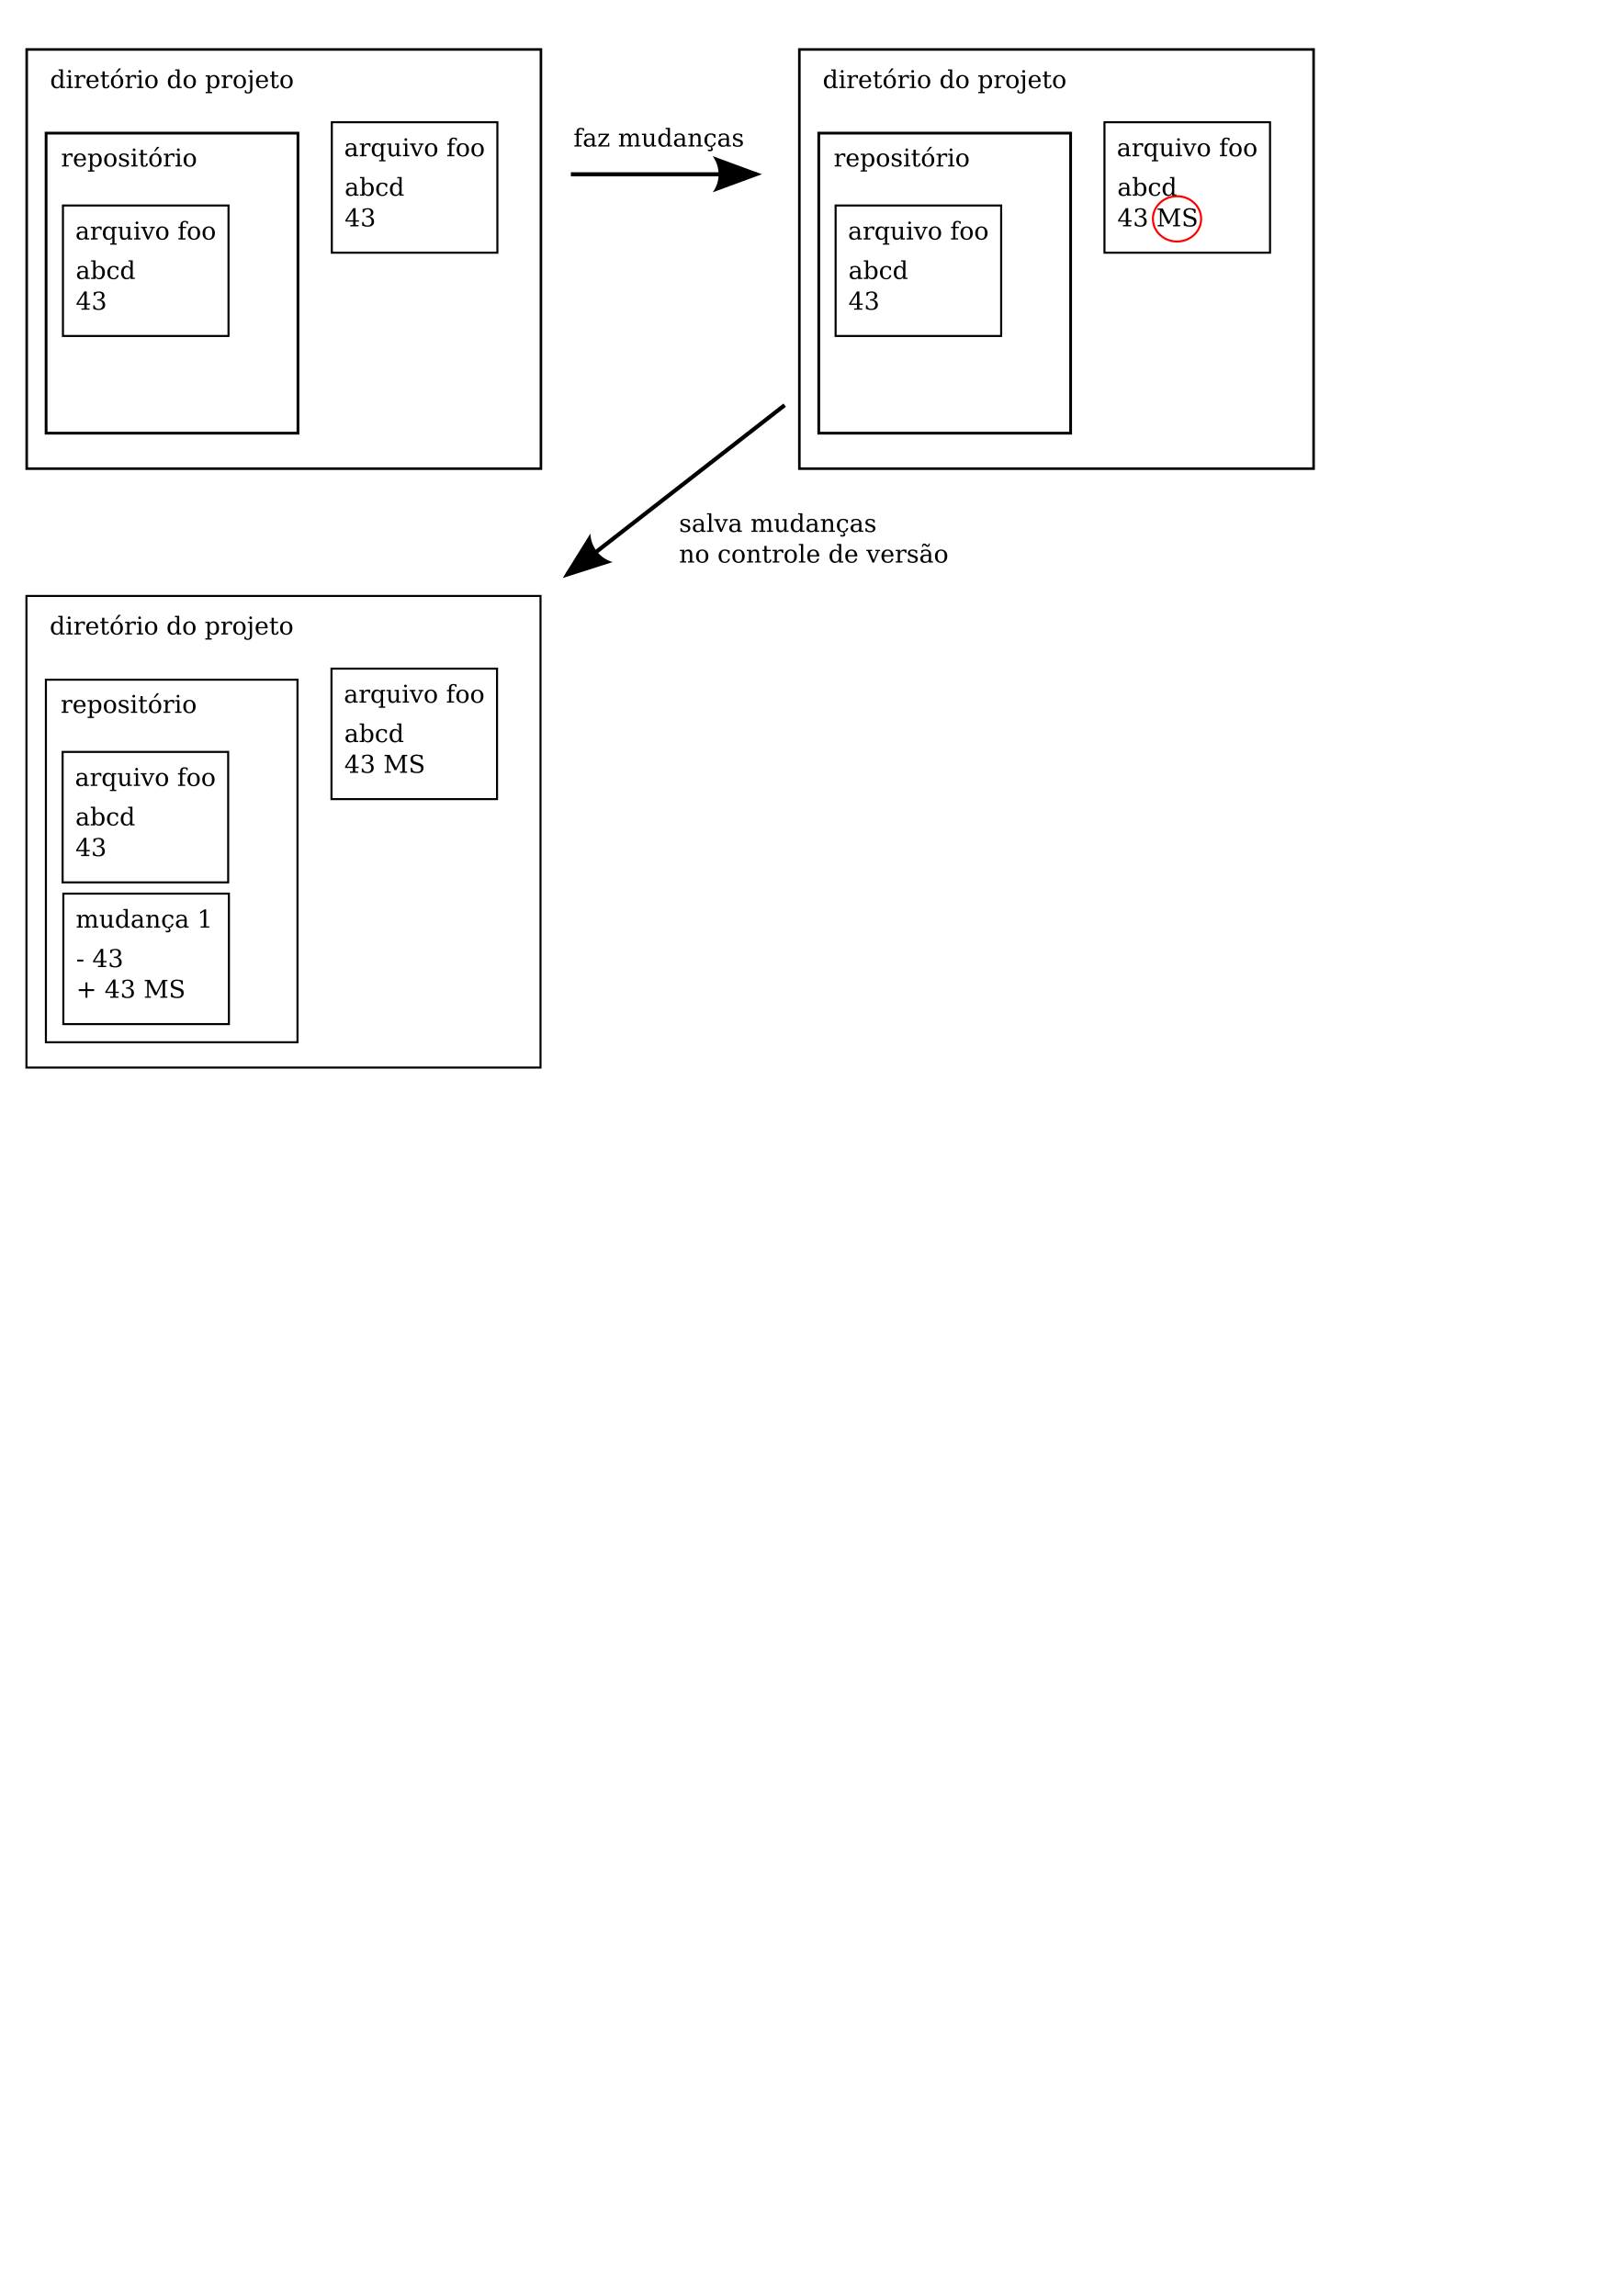
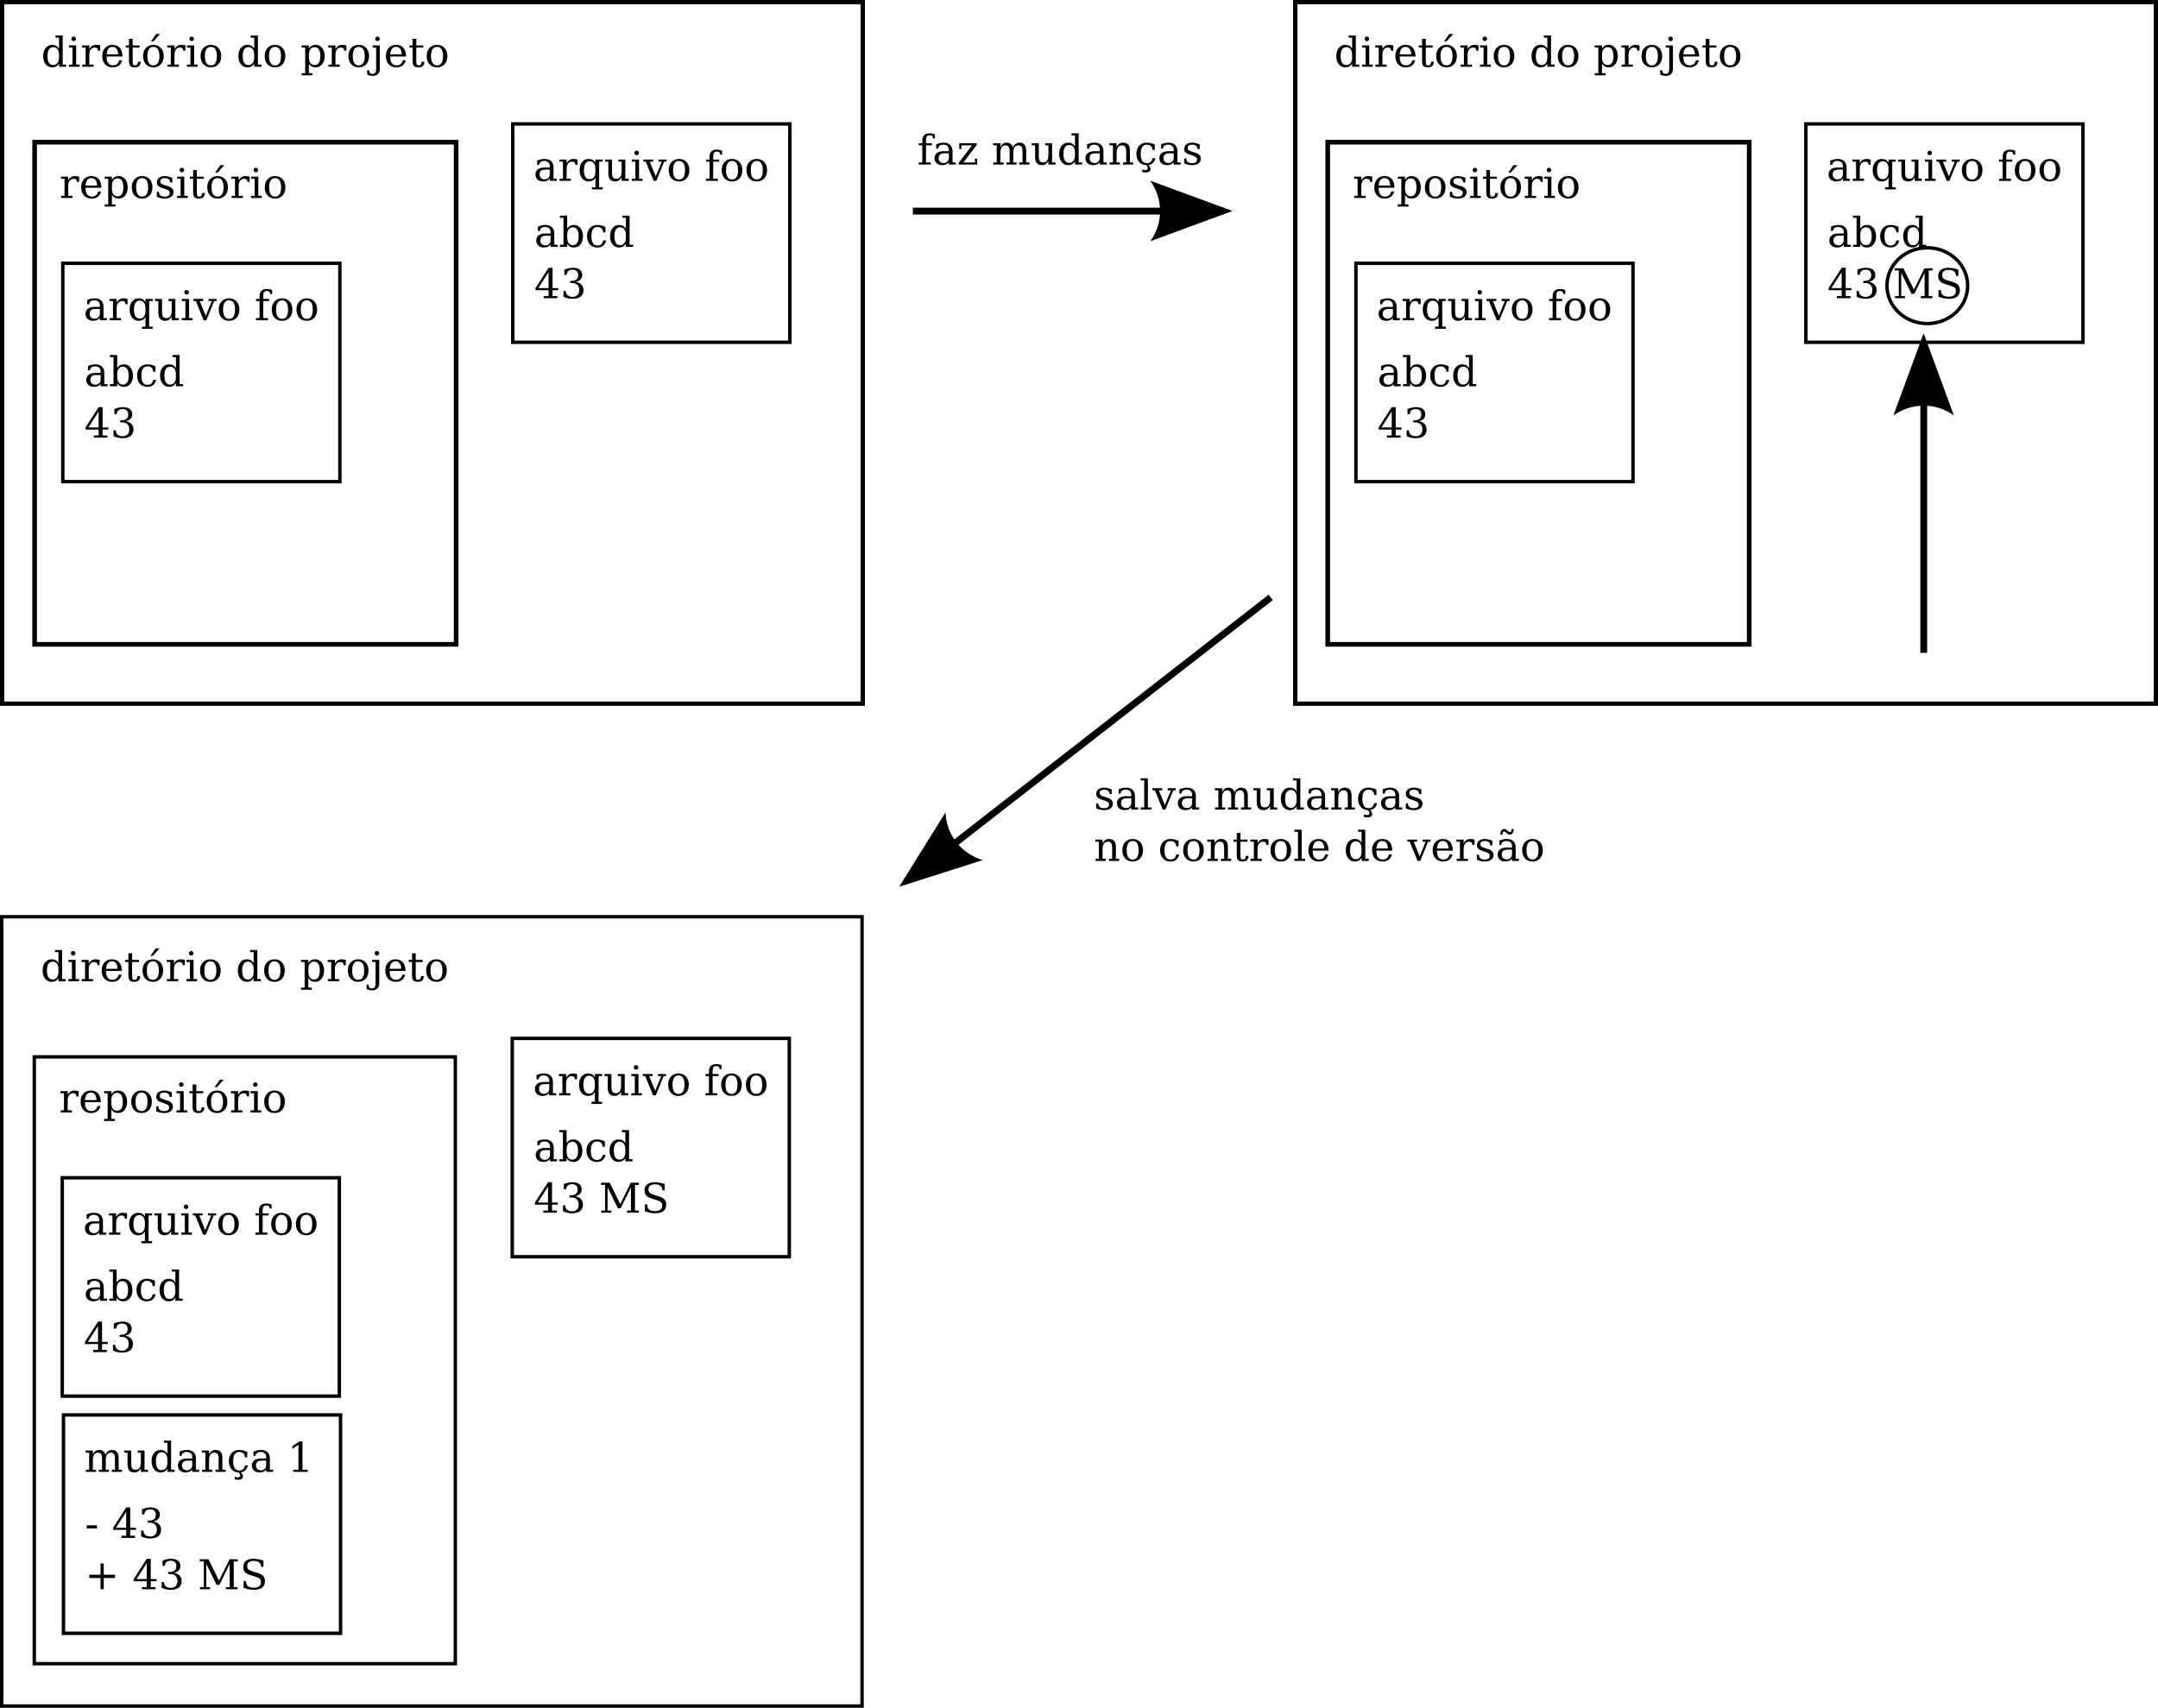
- <svg xmlns="http://www.w3.org/2000/svg" width="210mm" height="297mm" id="svg2">
+ <svg xmlns="http://www.w3.org/2000/svg" width="630.314" height="498.886" id="svg2" version="1.0">
  <defs id="defs4">
-     <marker orient="auto" refY="0.0" refX="0.0" id="Arrow2Lend" style="overflow:visible;">
-       <path id="path11012" style="font-size:12.0;fill-rule:evenodd;stroke-width:0.625;stroke-linejoin:round;" d="M 8.719,4.034 L -2.207,0.016 L 8.719,-4.002 C 6.973,-1.63 6.983,1.616 8.719,4.034 z " transform="scale(1.1) rotate(180) translate(1,0)" />
+     <marker orient="auto" refY="0" refX="0" id="Arrow2Lend" style="overflow:visible">
+       <path id="path11012" style="font-size:12px;fill-rule:evenodd;stroke-width:0.625;stroke-linejoin:round" d="M 8.719,4.034 L -2.207,0.016 L 8.719,-4.002 C 6.973,-1.63 6.983,1.616 8.719,4.034 z" transform="matrix(-1.1,0,0,-1.1,-1.1,0)" />
    </marker>
  </defs>
-   <g id="layer1">
-     <g id="g16338">
+   <g id="layer1" transform="translate(-12.42533,-23.55114)">
+     <g id="g3506">
      <text id="text8040" y="71.627" x="280.349" style="font-size:12px;font-style:normal;font-variant:normal;font-weight:normal;font-stretch:normal;fill:#000000;fill-opacity:1;stroke:none;stroke-width:1px;stroke-linecap:butt;stroke-linejoin:miter;stroke-opacity:1;font-family:Bitstream Vera Serif" xml:space="preserve">
        <tspan id="tspan8044" y="71.627" x="280.349">faz mudanças</tspan>
      </text>
      <path id="path8048" d="M 279.058,85.219 L 369.773,85.219" style="fill:none;fill-rule:evenodd;stroke:#000000;stroke-width:2;stroke-linecap:butt;stroke-linejoin:miter;marker-end:url(#Arrow2Lend);stroke-miterlimit:4;stroke-dasharray:none;stroke-opacity:1" />
-       <g id="g16267">
-         <g id="g11186" transform="translate(-1.620741,0)">
-           <rect y="65.09" x="24.157" height="146.687" width="123.115" id="rect2160" style="fill:none;fill-opacity:1;fill-rule:evenodd;stroke:#000000;stroke-width:1.359;stroke-linecap:butt;stroke-linejoin:miter;stroke-miterlimit:4;stroke-dasharray:none;stroke-dashoffset:0;stroke-opacity:1" />
-           <text id="text4103" y="81.387" x="31.427" style="font-size:12px;font-style:normal;font-variant:normal;font-weight:normal;font-stretch:normal;fill:#000000;fill-opacity:1;stroke:none;stroke-width:1px;stroke-linecap:butt;stroke-linejoin:miter;stroke-opacity:1;font-family:Bitstream Vera Serif" xml:space="preserve">
-             <tspan y="81.387" x="31.427" id="tspan4105">repositório</tspan>
+       <g transform="translate(-1.620741,0)" id="g11186">
+         <rect style="fill:none;fill-opacity:1;fill-rule:evenodd;stroke:#000000;stroke-width:1.359;stroke-linecap:butt;stroke-linejoin:miter;stroke-miterlimit:4;stroke-dasharray:none;stroke-dashoffset:0;stroke-opacity:1" id="rect2160" width="123.115" height="146.687" x="24.157" y="65.09" />
+         <text xml:space="preserve" style="font-size:12px;font-style:normal;font-variant:normal;font-weight:normal;font-stretch:normal;fill:#000000;fill-opacity:1;stroke:none;stroke-width:1px;stroke-linecap:butt;stroke-linejoin:miter;stroke-opacity:1;font-family:Bitstream Vera Serif" x="31.427" y="81.387" id="text4103">
+           <tspan id="tspan4105" x="31.427" y="81.387">repositório</tspan>
+         </text>
+         <rect style="fill:none;fill-opacity:1;fill-rule:evenodd;stroke:#000000;stroke-width:1.254;stroke-linecap:butt;stroke-linejoin:miter;stroke-miterlimit:4;stroke-dasharray:none;stroke-dashoffset:0;stroke-opacity:1" id="rect5081" width="251.368" height="204.94" x="14.673" y="24.178" />
+         <text xml:space="preserve" style="font-size:12px;font-style:normal;font-variant:normal;font-weight:normal;font-stretch:normal;fill:#000000;fill-opacity:1;stroke:none;stroke-width:1px;stroke-linecap:butt;stroke-linejoin:miter;stroke-opacity:1;font-family:Bitstream Vera Serif" x="26.063" y="43.056" id="text7021">
+           <tspan id="tspan7023" x="26.063" y="43.056">diretório do projeto</tspan>
+         </text>
+         <g id="g9028">
+           <rect y="100.469" x="32.392" height="63.787" width="80.929" id="rect4097" style="fill:none;fill-opacity:1;fill-rule:evenodd;stroke:#000000;stroke-width:1;stroke-linecap:butt;stroke-linejoin:miter;stroke-miterlimit:4;stroke-dasharray:none;stroke-dashoffset:0;stroke-opacity:1" />
+           <text id="text4099" y="117.101" x="38.427" style="font-size:12px;font-style:normal;font-variant:normal;font-weight:normal;font-stretch:normal;fill:#000000;fill-opacity:1;stroke:none;stroke-width:1px;stroke-linecap:butt;stroke-linejoin:miter;stroke-opacity:1;font-family:Bitstream Vera Serif" xml:space="preserve">
+             <tspan y="117.101" x="38.427" id="tspan4101">arquivo foo</tspan>
          </text>
-           <rect y="24.178" x="14.673" height="204.94" width="251.368" id="rect5081" style="fill:none;fill-opacity:1;fill-rule:evenodd;stroke:#000000;stroke-width:1.254;stroke-linecap:butt;stroke-linejoin:miter;stroke-miterlimit:4;stroke-dasharray:none;stroke-dashoffset:0;stroke-opacity:1" />
-           <text id="text7021" y="43.056" x="26.063" style="font-size:12px;font-style:normal;font-variant:normal;font-weight:normal;font-stretch:normal;fill:#000000;fill-opacity:1;stroke:none;stroke-width:1px;stroke-linecap:butt;stroke-linejoin:miter;stroke-opacity:1;font-family:Bitstream Vera Serif" xml:space="preserve">
-             <tspan y="43.056" x="26.063" id="tspan7023">diretório do projeto</tspan>
+           <text id="text8053" y="136.387" x="38.656" style="font-size:12px;font-style:normal;font-variant:normal;font-weight:normal;font-stretch:normal;fill:#000000;fill-opacity:1;stroke:none;stroke-width:1px;stroke-linecap:butt;stroke-linejoin:miter;stroke-opacity:1;font-family:Bitstream Vera Serif" xml:space="preserve">
+             <tspan y="136.387" x="38.656" id="tspan8055">abcd</tspan>
+             <tspan id="tspan8057" y="151.387" x="38.656">43</tspan>
          </text>
-           <g id="g9028">
-             <rect style="fill:none;fill-opacity:1;fill-rule:evenodd;stroke:#000000;stroke-width:1;stroke-linecap:butt;stroke-linejoin:miter;stroke-miterlimit:4;stroke-dasharray:none;stroke-dashoffset:0;stroke-opacity:1" id="rect4097" width="80.929" height="63.787" x="32.392" y="100.469" />
-             <text xml:space="preserve" style="font-size:12px;font-style:normal;font-variant:normal;font-weight:normal;font-stretch:normal;fill:#000000;fill-opacity:1;stroke:none;stroke-width:1px;stroke-linecap:butt;stroke-linejoin:miter;stroke-opacity:1;font-family:Bitstream Vera Serif" x="38.427" y="117.101" id="text4099">
-               <tspan id="tspan4101" x="38.427" y="117.101">arquivo foo</tspan>
-             </text>
-             <text xml:space="preserve" style="font-size:12px;font-style:normal;font-variant:normal;font-weight:normal;font-stretch:normal;fill:#000000;fill-opacity:1;stroke:none;stroke-width:1px;stroke-linecap:butt;stroke-linejoin:miter;stroke-opacity:1;font-family:Bitstream Vera Serif" x="38.656" y="136.387" id="text8053">
-               <tspan id="tspan8055" x="38.656" y="136.387">abcd</tspan>
-               <tspan x="38.656" y="151.387" id="tspan8057">43</tspan>
-             </text>
-           </g>
-           <g transform="translate(131.4286,-40.71429)" id="g9036">
-             <rect style="fill:none;fill-opacity:1;fill-rule:evenodd;stroke:#000000;stroke-width:1;stroke-linecap:butt;stroke-linejoin:miter;stroke-miterlimit:4;stroke-dasharray:none;stroke-dashoffset:0;stroke-opacity:1" id="rect9038" width="80.929" height="63.787" x="32.392" y="100.469" />
-             <text xml:space="preserve" style="font-size:12px;font-style:normal;font-variant:normal;font-weight:normal;font-stretch:normal;fill:#000000;fill-opacity:1;stroke:none;stroke-width:1px;stroke-linecap:butt;stroke-linejoin:miter;stroke-opacity:1;font-family:Bitstream Vera Serif" x="38.427" y="117.101" id="text9040">
-               <tspan id="tspan9042" x="38.427" y="117.101">arquivo foo</tspan>
-             </text>
-             <text xml:space="preserve" style="font-size:12px;font-style:normal;font-variant:normal;font-weight:normal;font-stretch:normal;fill:#000000;fill-opacity:1;stroke:none;stroke-width:1px;stroke-linecap:butt;stroke-linejoin:miter;stroke-opacity:1;font-family:Bitstream Vera Serif" x="38.656" y="136.387" id="text9044">
-               <tspan id="tspan9046" x="38.656" y="136.387">abcd</tspan>
-               <tspan x="38.656" y="151.387" id="tspan9048">43</tspan>
-             </text>
-           </g>
        </g>
-         <g id="g16239">
-           <rect y="332.3" x="22.438" height="177.267" width="122.981" id="rect11276" style="fill:none;fill-opacity:1;fill-rule:evenodd;stroke:#000000;stroke-width:1;stroke-linecap:butt;stroke-linejoin:miter;stroke-miterlimit:4;stroke-dasharray:none;stroke-dashoffset:0;stroke-opacity:1" />
-           <text id="text11278" y="348.53" x="29.642" style="font-size:12px;font-style:normal;font-variant:normal;font-weight:normal;font-stretch:normal;fill:#000000;fill-opacity:1;stroke:none;stroke-width:1px;stroke-linecap:butt;stroke-linejoin:miter;stroke-opacity:1;font-family:Bitstream Vera Serif" xml:space="preserve">
-             <tspan y="348.53" x="29.642" id="tspan11280">repositório</tspan>
+         <g id="g9036" transform="translate(131.4286,-40.71429)">
+           <rect y="100.469" x="32.392" height="63.787" width="80.929" id="rect9038" style="fill:none;fill-opacity:1;fill-rule:evenodd;stroke:#000000;stroke-width:1;stroke-linecap:butt;stroke-linejoin:miter;stroke-miterlimit:4;stroke-dasharray:none;stroke-dashoffset:0;stroke-opacity:1" />
+           <text id="text9040" y="117.101" x="38.427" style="font-size:12px;font-style:normal;font-variant:normal;font-weight:normal;font-stretch:normal;fill:#000000;fill-opacity:1;stroke:none;stroke-width:1px;stroke-linecap:butt;stroke-linejoin:miter;stroke-opacity:1;font-family:Bitstream Vera Serif" xml:space="preserve">
+             <tspan y="117.101" x="38.427" id="tspan9042">arquivo foo</tspan>
          </text>
-           <rect y="291.359" x="12.925" height="230.578" width="251.292" id="rect11282" style="fill:none;fill-opacity:1;fill-rule:evenodd;stroke:#000000;stroke-width:1;stroke-linecap:butt;stroke-linejoin:miter;stroke-miterlimit:4;stroke-dasharray:none;stroke-dashoffset:0;stroke-opacity:1" />
-           <text id="text11284" y="310.199" x="24.277" style="font-size:12px;font-style:normal;font-variant:normal;font-weight:normal;font-stretch:normal;fill:#000000;fill-opacity:1;stroke:none;stroke-width:1px;stroke-linecap:butt;stroke-linejoin:miter;stroke-opacity:1;font-family:Bitstream Vera Serif" xml:space="preserve">
-             <tspan y="310.199" x="24.277" id="tspan11286">diretório do projeto</tspan>
+           <text id="text9044" y="136.387" x="38.656" style="font-size:12px;font-style:normal;font-variant:normal;font-weight:normal;font-stretch:normal;fill:#000000;fill-opacity:1;stroke:none;stroke-width:1px;stroke-linecap:butt;stroke-linejoin:miter;stroke-opacity:1;font-family:Bitstream Vera Serif" xml:space="preserve">
+             <tspan y="136.387" x="38.656" id="tspan9046">abcd</tspan>
+             <tspan id="tspan9048" y="151.387" x="38.656">43</tspan>
          </text>
-           <g id="g13292">
-             <rect style="fill:none;fill-opacity:1;fill-rule:evenodd;stroke:#000000;stroke-width:1;stroke-linecap:butt;stroke-linejoin:miter;stroke-miterlimit:4;stroke-dasharray:none;stroke-dashoffset:0;stroke-opacity:1" id="rect11290" width="80.929" height="63.787" x="30.607" y="367.612" />
-             <text xml:space="preserve" style="font-size:12px;font-style:normal;font-variant:normal;font-weight:normal;font-stretch:normal;fill:#000000;fill-opacity:1;stroke:none;stroke-width:1px;stroke-linecap:butt;stroke-linejoin:miter;stroke-opacity:1;font-family:Bitstream Vera Serif" x="36.642" y="384.244" id="text11292">
-               <tspan id="tspan11294" x="36.642" y="384.244">arquivo foo</tspan>
-             </text>
-             <text xml:space="preserve" style="font-size:12px;font-style:normal;font-variant:normal;font-weight:normal;font-stretch:normal;fill:#000000;fill-opacity:1;stroke:none;stroke-width:1px;stroke-linecap:butt;stroke-linejoin:miter;stroke-opacity:1;font-family:Bitstream Vera Serif" x="36.87" y="403.53" id="text11296">
-               <tspan id="tspan11298" x="36.87" y="403.53">abcd</tspan>
-               <tspan x="36.87" y="418.53" id="tspan11300">43</tspan>
-             </text>
-           </g>
-           <rect y="326.897" x="162.035" height="63.787" width="80.929" id="rect11302" style="fill:none;fill-opacity:1;fill-rule:evenodd;stroke:#000000;stroke-width:1;stroke-linecap:butt;stroke-linejoin:miter;stroke-miterlimit:4;stroke-dasharray:none;stroke-dashoffset:0;stroke-opacity:1" />
-           <text id="text11304" y="343.53" x="168.07" style="font-size:12px;font-style:normal;font-variant:normal;font-weight:normal;font-stretch:normal;fill:#000000;fill-opacity:1;stroke:none;stroke-width:1px;stroke-linecap:butt;stroke-linejoin:miter;stroke-opacity:1;font-family:Bitstream Vera Serif" xml:space="preserve">
-             <tspan y="343.53" x="168.07" id="tspan11306">arquivo foo</tspan>
-           </text>
-           <text id="text11308" y="362.816" x="168.299" style="font-size:12px;font-style:normal;font-variant:normal;font-weight:normal;font-stretch:normal;fill:#000000;fill-opacity:1;stroke:none;stroke-width:1px;stroke-linecap:butt;stroke-linejoin:miter;stroke-opacity:1;font-family:Bitstream Vera Serif" xml:space="preserve">
-             <tspan y="362.816" x="168.299" id="tspan11310">abcd</tspan>
-             <tspan id="tspan11312" y="377.816" x="168.299">43 MS</tspan>
-           </text>
-           <g transform="translate(-135.7143,30.71429)" id="g11340">
-             <rect style="fill:none;fill-opacity:1;fill-rule:evenodd;stroke:#000000;stroke-width:1;stroke-linecap:butt;stroke-linejoin:miter;stroke-miterlimit:4;stroke-dasharray:none;stroke-dashoffset:0;stroke-opacity:1" id="rect11328" width="80.929" height="63.787" x="166.678" y="406.183" />
-             <text xml:space="preserve" style="font-size:12px;font-style:normal;font-variant:normal;font-weight:normal;font-stretch:normal;fill:#000000;fill-opacity:1;stroke:none;stroke-width:1px;stroke-linecap:butt;stroke-linejoin:miter;stroke-opacity:1;font-family:Bitstream Vera Serif" x="172.713" y="422.816" id="text11330">
-               <tspan id="tspan11332" x="172.713" y="422.816">mudança 1</tspan>
-             </text>
-             <text xml:space="preserve" style="font-size:12px;font-style:normal;font-variant:normal;font-weight:normal;font-stretch:normal;fill:#000000;fill-opacity:1;stroke:none;stroke-width:1px;stroke-linecap:butt;stroke-linejoin:miter;stroke-opacity:1;font-family:Bitstream Vera Serif" x="172.942" y="442.101" id="text11334">
-               <tspan id="tspan11336" x="172.942" y="442.101">- 43</tspan>
-               <tspan x="172.942" y="457.101" id="tspan11338">+ 43 MS</tspan>
-             </text>
-           </g>
-         </g>
-         <g id="g16217" transform="translate(0,-0.7142525)">
-           <rect y="65.805" x="400.228" height="146.687" width="123.115" id="rect11210" style="fill:none;fill-opacity:1;fill-rule:evenodd;stroke:#000000;stroke-width:1.359;stroke-linecap:butt;stroke-linejoin:miter;stroke-miterlimit:4;stroke-dasharray:none;stroke-dashoffset:0;stroke-opacity:1" />
-           <text id="text11212" y="82.101" x="407.499" style="font-size:12px;font-style:normal;font-variant:normal;font-weight:normal;font-stretch:normal;fill:#000000;fill-opacity:1;stroke:none;stroke-width:1px;stroke-linecap:butt;stroke-linejoin:miter;stroke-opacity:1;font-family:Bitstream Vera Serif" xml:space="preserve">
-             <tspan y="82.101" x="407.499" id="tspan11214">repositório</tspan>
-           </text>
-           <rect y="24.892" x="390.745" height="204.94" width="251.368" id="rect11216" style="fill:none;fill-opacity:1;fill-rule:evenodd;stroke:#000000;stroke-width:1.254;stroke-linecap:butt;stroke-linejoin:miter;stroke-miterlimit:4;stroke-dasharray:none;stroke-dashoffset:0;stroke-opacity:1" />
-           <text id="text11218" y="43.77" x="402.135" style="font-size:12px;font-style:normal;font-variant:normal;font-weight:normal;font-stretch:normal;fill:#000000;fill-opacity:1;stroke:none;stroke-width:1px;stroke-linecap:butt;stroke-linejoin:miter;stroke-opacity:1;font-family:Bitstream Vera Serif" xml:space="preserve">
-             <tspan y="43.77" x="402.135" id="tspan11220">diretório do projeto</tspan>
-           </text>
-           <g transform="translate(376.0714,0.7142512)" id="g11222">
-             <rect style="fill:none;fill-opacity:1;fill-rule:evenodd;stroke:#000000;stroke-width:1;stroke-linecap:butt;stroke-linejoin:miter;stroke-miterlimit:4;stroke-dasharray:none;stroke-dashoffset:0;stroke-opacity:1" id="rect11224" width="80.929" height="63.787" x="32.392" y="100.469" />
-             <text xml:space="preserve" style="font-size:12px;font-style:normal;font-variant:normal;font-weight:normal;font-stretch:normal;fill:#000000;fill-opacity:1;stroke:none;stroke-width:1px;stroke-linecap:butt;stroke-linejoin:miter;stroke-opacity:1;font-family:Bitstream Vera Serif" x="38.427" y="117.101" id="text11226">
-               <tspan id="tspan11228" x="38.427" y="117.101">arquivo foo</tspan>
-             </text>
-             <text xml:space="preserve" style="font-size:12px;font-style:normal;font-variant:normal;font-weight:normal;font-stretch:normal;fill:#000000;fill-opacity:1;stroke:none;stroke-width:1px;stroke-linecap:butt;stroke-linejoin:miter;stroke-opacity:1;font-family:Bitstream Vera Serif" x="38.656" y="136.387" id="text11230">
-               <tspan id="tspan11232" x="38.656" y="136.387">abcd</tspan>
-               <tspan x="38.656" y="151.387" id="tspan11234">43</tspan>
-             </text>
-           </g>
-           <rect y="60.469" x="539.892" height="63.787" width="80.929" id="rect11238" style="fill:none;fill-opacity:1;fill-rule:evenodd;stroke:#000000;stroke-width:1;stroke-linecap:butt;stroke-linejoin:miter;stroke-miterlimit:4;stroke-dasharray:none;stroke-dashoffset:0;stroke-opacity:1" />
-           <text id="text11240" y="77.101" x="545.927" style="font-size:12px;font-style:normal;font-variant:normal;font-weight:normal;font-stretch:normal;fill:#000000;fill-opacity:1;stroke:none;stroke-width:1px;stroke-linecap:butt;stroke-linejoin:miter;stroke-opacity:1;font-family:Bitstream Vera Serif" xml:space="preserve">
-             <tspan y="77.101" x="545.927" id="tspan11242">arquivo foo</tspan>
-           </text>
-           <text id="text11244" y="96.387" x="546.156" style="font-size:12px;font-style:normal;font-variant:normal;font-weight:normal;font-stretch:normal;fill:#000000;fill-opacity:1;stroke:none;stroke-width:1px;stroke-linecap:butt;stroke-linejoin:miter;stroke-opacity:1;font-family:Bitstream Vera Serif" xml:space="preserve">
-             <tspan y="96.387" x="546.156" id="tspan11246">abcd</tspan>
-             <tspan id="tspan11248" y="111.387" x="546.156">43 MS</tspan>
-           </text>
-           <path d="M 587.143 107.719 A 11.786 11.071 0 1 1  563.571,107.719 A 11.786 11.071 0 1 1  587.143 107.719 z" id="path14269" style="opacity:1;fill:none;fill-opacity:1;fill-rule:evenodd;stroke:#ff0000;stroke-width:1;stroke-linecap:butt;stroke-linejoin:miter;stroke-miterlimit:4;stroke-dasharray:none;stroke-dashoffset:0;stroke-opacity:1" />
        </g>
      </g>
-       <path id="path15240" d="M 383.571,198.076 L 277.143,280.934" style="fill:none;fill-rule:evenodd;stroke:#000000;stroke-width:2;stroke-linecap:butt;stroke-linejoin:miter;stroke-opacity:1;stroke-miterlimit:4;stroke-dasharray:none;marker-end:url(#Arrow2Lend)" />
+       <g id="g16239">
+         <rect style="fill:none;fill-opacity:1;fill-rule:evenodd;stroke:#000000;stroke-width:1;stroke-linecap:butt;stroke-linejoin:miter;stroke-miterlimit:4;stroke-dasharray:none;stroke-dashoffset:0;stroke-opacity:1" id="rect11276" width="122.981" height="177.267" x="22.438" y="332.3" />
+         <text xml:space="preserve" style="font-size:12px;font-style:normal;font-variant:normal;font-weight:normal;font-stretch:normal;fill:#000000;fill-opacity:1;stroke:none;stroke-width:1px;stroke-linecap:butt;stroke-linejoin:miter;stroke-opacity:1;font-family:Bitstream Vera Serif" x="29.642" y="348.53" id="text11278">
+           <tspan id="tspan11280" x="29.642" y="348.53">repositório</tspan>
+         </text>
+         <rect style="fill:none;fill-opacity:1;fill-rule:evenodd;stroke:#000000;stroke-width:1;stroke-linecap:butt;stroke-linejoin:miter;stroke-miterlimit:4;stroke-dasharray:none;stroke-dashoffset:0;stroke-opacity:1" id="rect11282" width="251.292" height="230.578" x="12.925" y="291.359" />
+         <text xml:space="preserve" style="font-size:12px;font-style:normal;font-variant:normal;font-weight:normal;font-stretch:normal;fill:#000000;fill-opacity:1;stroke:none;stroke-width:1px;stroke-linecap:butt;stroke-linejoin:miter;stroke-opacity:1;font-family:Bitstream Vera Serif" x="24.277" y="310.199" id="text11284">
+           <tspan id="tspan11286" x="24.277" y="310.199">diretório do projeto</tspan>
+         </text>
+         <g id="g13292">
+           <rect y="367.612" x="30.607" height="63.787" width="80.929" id="rect11290" style="fill:none;fill-opacity:1;fill-rule:evenodd;stroke:#000000;stroke-width:1;stroke-linecap:butt;stroke-linejoin:miter;stroke-miterlimit:4;stroke-dasharray:none;stroke-dashoffset:0;stroke-opacity:1" />
+           <text id="text11292" y="384.244" x="36.642" style="font-size:12px;font-style:normal;font-variant:normal;font-weight:normal;font-stretch:normal;fill:#000000;fill-opacity:1;stroke:none;stroke-width:1px;stroke-linecap:butt;stroke-linejoin:miter;stroke-opacity:1;font-family:Bitstream Vera Serif" xml:space="preserve">
+             <tspan y="384.244" x="36.642" id="tspan11294">arquivo foo</tspan>
+           </text>
+           <text id="text11296" y="403.53" x="36.87" style="font-size:12px;font-style:normal;font-variant:normal;font-weight:normal;font-stretch:normal;fill:#000000;fill-opacity:1;stroke:none;stroke-width:1px;stroke-linecap:butt;stroke-linejoin:miter;stroke-opacity:1;font-family:Bitstream Vera Serif" xml:space="preserve">
+             <tspan y="403.53" x="36.87" id="tspan11298">abcd</tspan>
+             <tspan id="tspan11300" y="418.53" x="36.87">43</tspan>
+           </text>
+         </g>
+         <rect style="fill:none;fill-opacity:1;fill-rule:evenodd;stroke:#000000;stroke-width:1;stroke-linecap:butt;stroke-linejoin:miter;stroke-miterlimit:4;stroke-dasharray:none;stroke-dashoffset:0;stroke-opacity:1" id="rect11302" width="80.929" height="63.787" x="162.035" y="326.897" />
+         <text xml:space="preserve" style="font-size:12px;font-style:normal;font-variant:normal;font-weight:normal;font-stretch:normal;fill:#000000;fill-opacity:1;stroke:none;stroke-width:1px;stroke-linecap:butt;stroke-linejoin:miter;stroke-opacity:1;font-family:Bitstream Vera Serif" x="168.07" y="343.53" id="text11304">
+           <tspan id="tspan11306" x="168.07" y="343.53">arquivo foo</tspan>
+         </text>
+         <text xml:space="preserve" style="font-size:12px;font-style:normal;font-variant:normal;font-weight:normal;font-stretch:normal;fill:#000000;fill-opacity:1;stroke:none;stroke-width:1px;stroke-linecap:butt;stroke-linejoin:miter;stroke-opacity:1;font-family:Bitstream Vera Serif" x="168.299" y="362.816" id="text11308">
+           <tspan id="tspan11310" x="168.299" y="362.816">abcd</tspan>
+           <tspan x="168.299" y="377.816" id="tspan11312">43 MS</tspan>
+         </text>
+         <g id="g11340" transform="translate(-135.7143,30.71429)">
+           <rect y="406.183" x="166.678" height="63.787" width="80.929" id="rect11328" style="fill:none;fill-opacity:1;fill-rule:evenodd;stroke:#000000;stroke-width:1;stroke-linecap:butt;stroke-linejoin:miter;stroke-miterlimit:4;stroke-dasharray:none;stroke-dashoffset:0;stroke-opacity:1" />
+           <text id="text11330" y="422.816" x="172.713" style="font-size:12px;font-style:normal;font-variant:normal;font-weight:normal;font-stretch:normal;fill:#000000;fill-opacity:1;stroke:none;stroke-width:1px;stroke-linecap:butt;stroke-linejoin:miter;stroke-opacity:1;font-family:Bitstream Vera Serif" xml:space="preserve">
+             <tspan y="422.816" x="172.713" id="tspan11332">mudança 1</tspan>
+           </text>
+           <text id="text11334" y="442.101" x="172.942" style="font-size:12px;font-style:normal;font-variant:normal;font-weight:normal;font-stretch:normal;fill:#000000;fill-opacity:1;stroke:none;stroke-width:1px;stroke-linecap:butt;stroke-linejoin:miter;stroke-opacity:1;font-family:Bitstream Vera Serif" xml:space="preserve">
+             <tspan y="442.101" x="172.942" id="tspan11336">- 43</tspan>
+             <tspan id="tspan11338" y="457.101" x="172.942">+ 43 MS</tspan>
+           </text>
+         </g>
+       </g>
+       <path id="path15240" d="M 383.571,198.076 L 277.143,280.934" style="fill:none;fill-rule:evenodd;stroke:#000000;stroke-width:2;stroke-linecap:butt;stroke-linejoin:miter;marker-end:url(#Arrow2Lend);stroke-miterlimit:4;stroke-dasharray:none;stroke-opacity:1" />
      <text id="text16211" y="260.049" x="331.923" style="font-size:12px;font-style:normal;font-variant:normal;font-weight:normal;font-stretch:normal;fill:#000000;fill-opacity:1;stroke:none;stroke-width:1px;stroke-linecap:butt;stroke-linejoin:miter;stroke-opacity:1;font-family:Bitstream Vera Serif" xml:space="preserve">
        <tspan id="tspan16213" y="260.049" x="331.923">salva mudanças</tspan>
        <tspan id="tspan16215" y="275.049" x="331.923">no controle de versão</tspan>
      </text>
+       <g id="g3404">
+         <rect style="fill:none;fill-opacity:1;fill-rule:evenodd;stroke:#000000;stroke-width:1.359;stroke-linecap:butt;stroke-linejoin:miter;stroke-miterlimit:4;stroke-dasharray:none;stroke-dashoffset:0;stroke-opacity:1" id="rect11210" width="123.115" height="146.687" x="400.228" y="65.09" />
+         <text xml:space="preserve" style="font-size:12px;font-style:normal;font-variant:normal;font-weight:normal;font-stretch:normal;fill:#000000;fill-opacity:1;stroke:none;stroke-width:1px;stroke-linecap:butt;stroke-linejoin:miter;stroke-opacity:1;font-family:Bitstream Vera Serif" x="407.499" y="81.387" id="text11212">
+           <tspan id="tspan11214" x="407.499" y="81.387">repositório</tspan>
+         </text>
+         <rect style="fill:none;fill-opacity:1;fill-rule:evenodd;stroke:#000000;stroke-width:1.254;stroke-linecap:butt;stroke-linejoin:miter;stroke-miterlimit:4;stroke-dasharray:none;stroke-dashoffset:0;stroke-opacity:1" id="rect11216" width="251.368" height="204.94" x="390.745" y="24.178" />
+         <text xml:space="preserve" style="font-size:12px;font-style:normal;font-variant:normal;font-weight:normal;font-stretch:normal;fill:#000000;fill-opacity:1;stroke:none;stroke-width:1px;stroke-linecap:butt;stroke-linejoin:miter;stroke-opacity:1;font-family:Bitstream Vera Serif" x="402.135" y="43.056" id="text11218">
+           <tspan id="tspan11220" x="402.135" y="43.056">diretório do projeto</tspan>
+         </text>
+         <g id="g11222" transform="translate(376.0714,-1.3e-6)">
+           <rect y="100.469" x="32.392" height="63.787" width="80.929" id="rect11224" style="fill:none;fill-opacity:1;fill-rule:evenodd;stroke:#000000;stroke-width:1;stroke-linecap:butt;stroke-linejoin:miter;stroke-miterlimit:4;stroke-dasharray:none;stroke-dashoffset:0;stroke-opacity:1" />
+           <text id="text11226" y="117.101" x="38.427" style="font-size:12px;font-style:normal;font-variant:normal;font-weight:normal;font-stretch:normal;fill:#000000;fill-opacity:1;stroke:none;stroke-width:1px;stroke-linecap:butt;stroke-linejoin:miter;stroke-opacity:1;font-family:Bitstream Vera Serif" xml:space="preserve">
+             <tspan y="117.101" x="38.427" id="tspan11228">arquivo foo</tspan>
+           </text>
+           <text id="text11230" y="136.387" x="38.656" style="font-size:12px;font-style:normal;font-variant:normal;font-weight:normal;font-stretch:normal;fill:#000000;fill-opacity:1;stroke:none;stroke-width:1px;stroke-linecap:butt;stroke-linejoin:miter;stroke-opacity:1;font-family:Bitstream Vera Serif" xml:space="preserve">
+             <tspan y="136.387" x="38.656" id="tspan11232">abcd</tspan>
+             <tspan id="tspan11234" y="151.387" x="38.656">43</tspan>
+           </text>
+         </g>
+         <rect style="fill:none;fill-opacity:1;fill-rule:evenodd;stroke:#000000;stroke-width:1;stroke-linecap:butt;stroke-linejoin:miter;stroke-miterlimit:4;stroke-dasharray:none;stroke-dashoffset:0;stroke-opacity:1" id="rect11238" width="80.929" height="63.787" x="539.892" y="59.755" />
+         <text xml:space="preserve" style="font-size:12px;font-style:normal;font-variant:normal;font-weight:normal;font-stretch:normal;fill:#000000;fill-opacity:1;stroke:none;stroke-width:1px;stroke-linecap:butt;stroke-linejoin:miter;stroke-opacity:1;font-family:Bitstream Vera Serif" x="545.927" y="76.387" id="text11240">
+           <tspan id="tspan11242" x="545.927" y="76.387">arquivo foo</tspan>
+         </text>
+         <text xml:space="preserve" style="font-size:12px;font-style:normal;font-variant:normal;font-weight:normal;font-stretch:normal;fill:#000000;fill-opacity:1;stroke:none;stroke-width:1px;stroke-linecap:butt;stroke-linejoin:miter;stroke-opacity:1;font-family:Bitstream Vera Serif" x="546.156" y="95.673" id="text11244">
+           <tspan id="tspan11246" x="546.156" y="95.673">abcd</tspan>
+           <tspan x="546.156" y="110.673" id="tspan11248">43 MS</tspan>
+         </text>
+         <path style="fill:none;fill-opacity:1;fill-rule:evenodd;stroke:#000000;stroke-width:1;stroke-linecap:butt;stroke-linejoin:miter;stroke-miterlimit:4;stroke-dasharray:none;stroke-dashoffset:0;stroke-opacity:1" id="path14269" d="M 587.143,107.719 A 11.786,11.071 0 1 1 563.571,107.719 A 11.786,11.071 0 1 1 587.143,107.719 z" transform="translate(0,-0.7142525)" />
+         <path style="fill:none;fill-rule:evenodd;stroke:#000000;stroke-width:2;stroke-linecap:butt;stroke-linejoin:miter;marker-end:url(#Arrow2Lend);stroke-miterlimit:4;stroke-dasharray:none;stroke-opacity:1" d="M 574.321,214.262 L 574.321,123.547" id="path2537" />
+       </g>
    </g>
  </g>
</svg>
